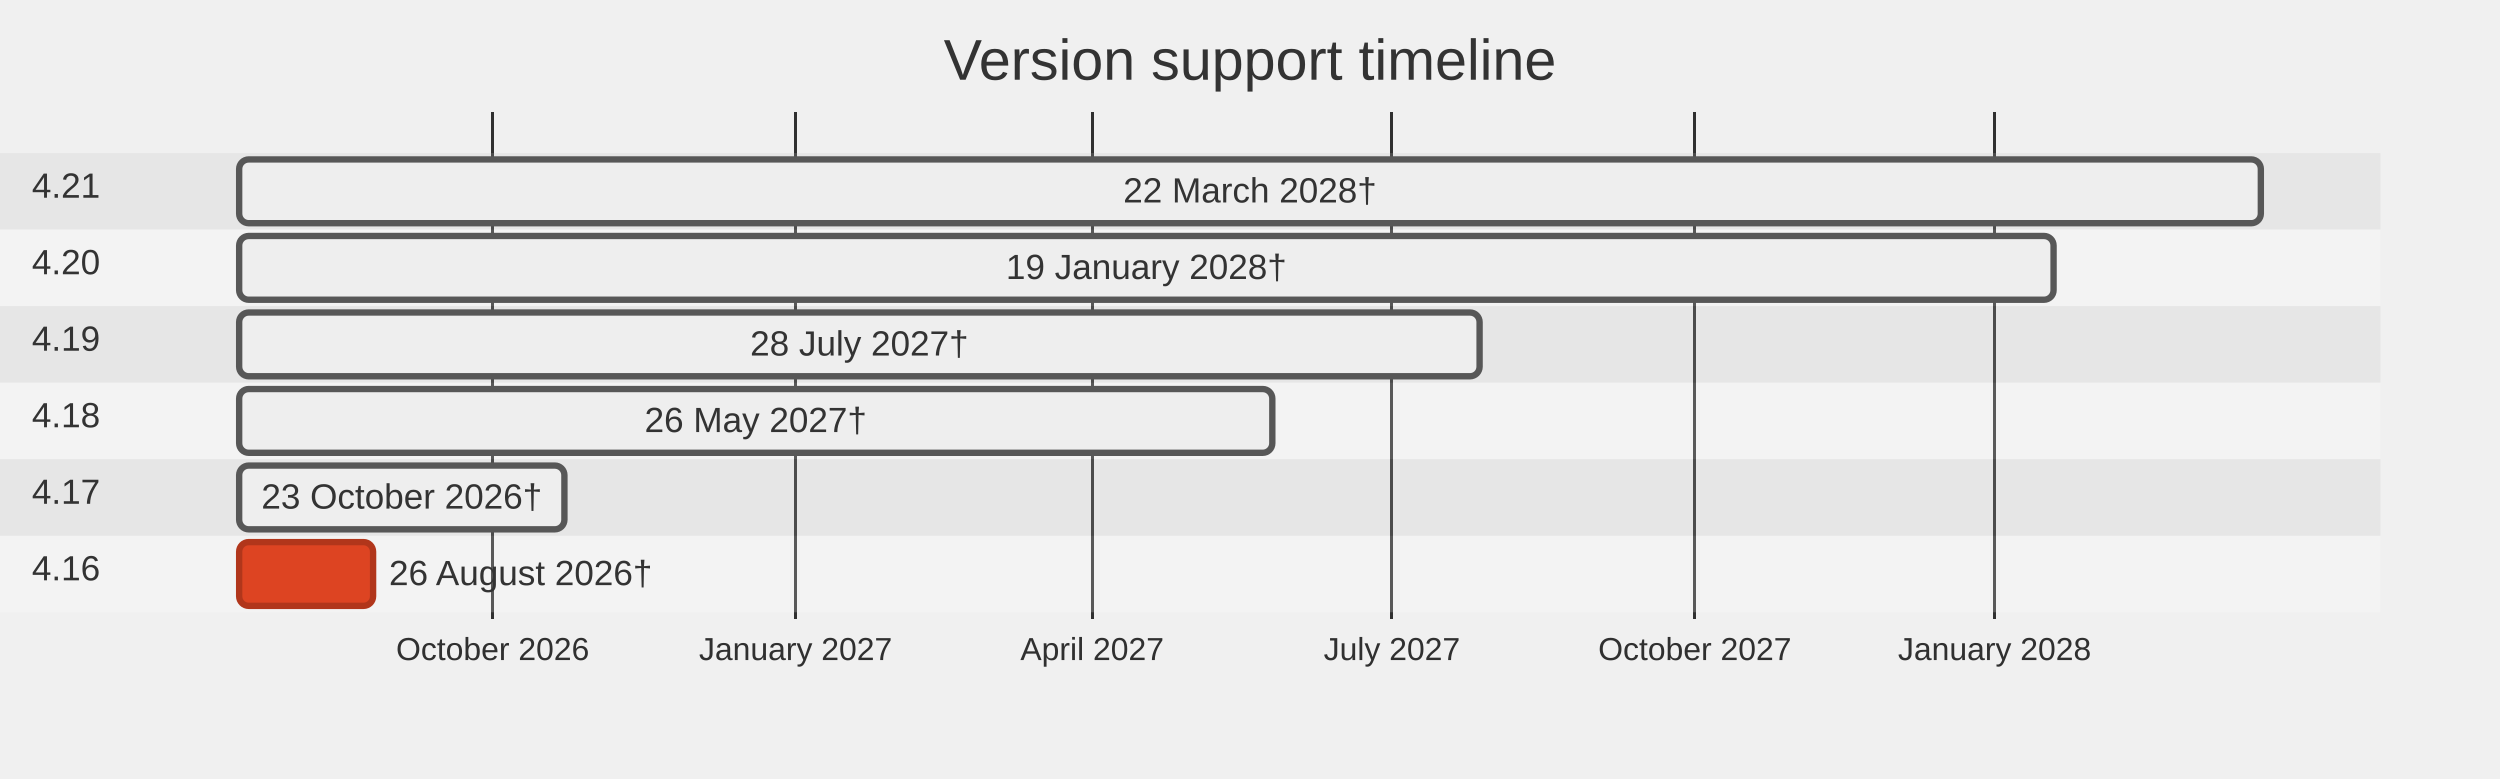
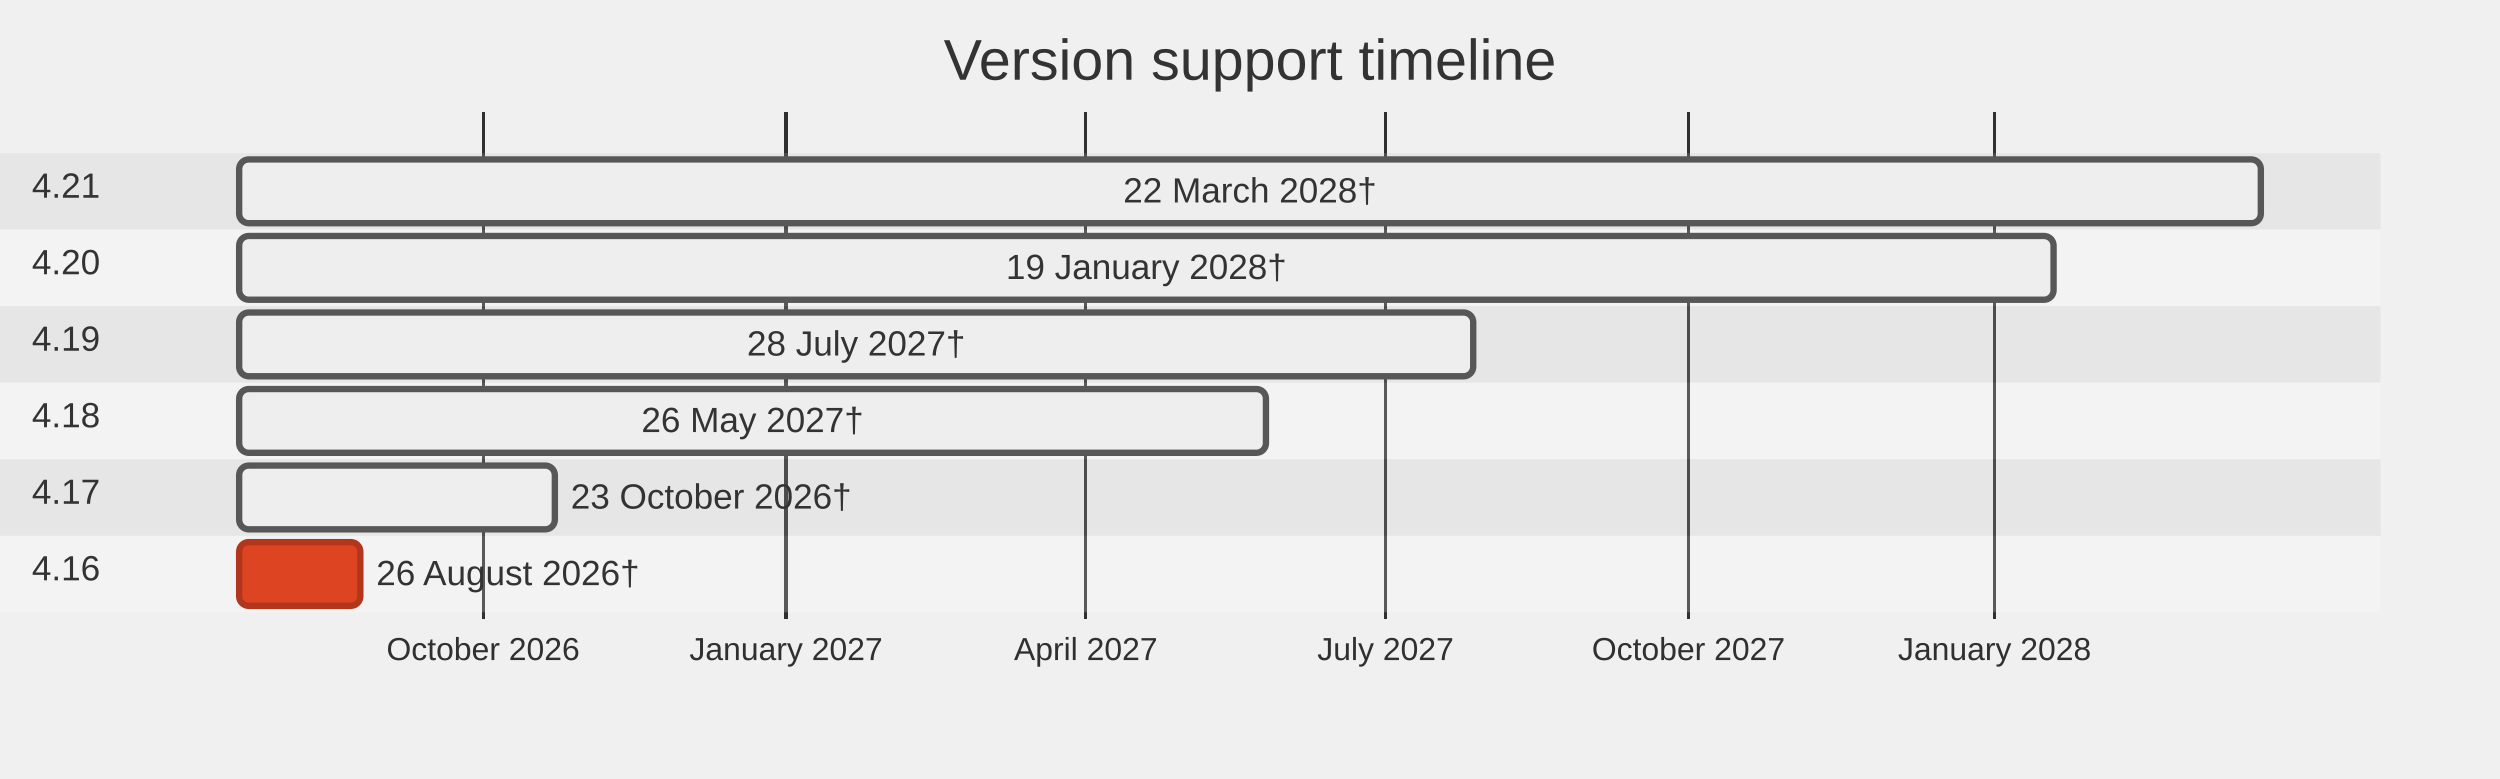
<svg xmlns="http://www.w3.org/2000/svg" id="my-svg" width="100%" viewBox="0 0 784 244" style="max-width: 784px; background-color: white;" role="graphics-document document" aria-roledescription="gantt">
  <style>#my-svg{font-family:"trebuchet ms",verdana,arial,sans-serif;font-size:16px;fill:#000000;}@keyframes edge-animation-frame{from{stroke-dashoffset:0;}}@keyframes dash{to{stroke-dashoffset:0;}}#my-svg .edge-animation-slow{stroke-dasharray:9,5!important;stroke-dashoffset:900;animation:dash 50s linear infinite;stroke-linecap:round;}#my-svg .edge-animation-fast{stroke-dasharray:9,5!important;stroke-dashoffset:900;animation:dash 20s linear infinite;stroke-linecap:round;}#my-svg .error-icon{fill:#552222;}#my-svg .error-text{fill:#552222;stroke:#552222;}#my-svg .edge-thickness-normal{stroke-width:1px;}#my-svg .edge-thickness-thick{stroke-width:3.5px;}#my-svg .edge-pattern-solid{stroke-dasharray:0;}#my-svg .edge-thickness-invisible{stroke-width:0;fill:none;}#my-svg .edge-pattern-dashed{stroke-dasharray:3;}#my-svg .edge-pattern-dotted{stroke-dasharray:2;}#my-svg .marker{fill:#666;stroke:#666;}#my-svg .marker.cross{stroke:#666;}#my-svg svg{font-family:"trebuchet ms",verdana,arial,sans-serif;font-size:16px;}#my-svg p{margin:0;}#my-svg .mermaid-main-font{font-family:"trebuchet ms",verdana,arial,sans-serif;}#my-svg .exclude-range{fill:#eeeeee;}#my-svg .section{stroke:none;opacity:0.2;}#my-svg .section0{fill:hsl(0, 0%, 73.922%);}#my-svg .section2{fill:hsl(0, 0%, 73.922%);}#my-svg .section1,#my-svg .section3{fill:white;opacity:0.2;}#my-svg .sectionTitle0{fill:#333;}#my-svg .sectionTitle1{fill:#333;}#my-svg .sectionTitle2{fill:#333;}#my-svg .sectionTitle3{fill:#333;}#my-svg .sectionTitle{text-anchor:start;font-family:"trebuchet ms",verdana,arial,sans-serif;}#my-svg .grid .tick{stroke:hsl(0, 0%, 90%);opacity:0.8;shape-rendering:crispEdges;}#my-svg .grid .tick text{font-family:"trebuchet ms",verdana,arial,sans-serif;fill:#000000;}#my-svg .grid path{stroke-width:0;}#my-svg .today{fill:none;stroke:#d42;stroke-width:2px;}#my-svg .task{stroke-width:2;}#my-svg .taskText{text-anchor:middle;font-family:"trebuchet ms",verdana,arial,sans-serif;}#my-svg .taskTextOutsideRight{fill:#333;text-anchor:start;font-family:"trebuchet ms",verdana,arial,sans-serif;}#my-svg .taskTextOutsideLeft{fill:#333;text-anchor:end;}#my-svg .task.clickable{cursor:pointer;}#my-svg .taskText.clickable{cursor:pointer;fill:#003163!important;font-weight:bold;}#my-svg .taskTextOutsideLeft.clickable{cursor:pointer;fill:#003163!important;font-weight:bold;}#my-svg .taskTextOutsideRight.clickable{cursor:pointer;fill:#003163!important;font-weight:bold;}#my-svg .taskText0,#my-svg .taskText1,#my-svg .taskText2,#my-svg .taskText3{fill:white;}#my-svg .task0,#my-svg .task1,#my-svg .task2,#my-svg .task3{fill:#707070;stroke:hsl(0, 0%, 33.922%);}#my-svg .taskTextOutside0,#my-svg .taskTextOutside2{fill:#333;}#my-svg .taskTextOutside1,#my-svg .taskTextOutside3{fill:#333;}#my-svg .active0,#my-svg .active1,#my-svg .active2,#my-svg .active3{fill:#eee;stroke:hsl(0, 0%, 33.922%);}#my-svg .activeText0,#my-svg .activeText1,#my-svg .activeText2,#my-svg .activeText3{fill:#333!important;}#my-svg .done0,#my-svg .done1,#my-svg .done2,#my-svg .done3{stroke:#666;fill:#bbb;stroke-width:2;}#my-svg .doneText0,#my-svg .doneText1,#my-svg .doneText2,#my-svg .doneText3{fill:#333!important;}#my-svg .doneText0.taskTextOutsideLeft,#my-svg .doneText0.taskTextOutsideRight,#my-svg .doneText1.taskTextOutsideLeft,#my-svg .doneText1.taskTextOutsideRight,#my-svg .doneText2.taskTextOutsideLeft,#my-svg .doneText2.taskTextOutsideRight,#my-svg .doneText3.taskTextOutsideLeft,#my-svg .doneText3.taskTextOutsideRight{fill:#333!important;}#my-svg .crit0,#my-svg .crit1,#my-svg .crit2,#my-svg .crit3{stroke:hsl(10.909, 73.333%, 40%);fill:#d42;stroke-width:2;}#my-svg .activeCrit0,#my-svg .activeCrit1,#my-svg .activeCrit2,#my-svg .activeCrit3{stroke:hsl(10.909, 73.333%, 40%);fill:#eee;stroke-width:2;}#my-svg .doneCrit0,#my-svg .doneCrit1,#my-svg .doneCrit2,#my-svg .doneCrit3{stroke:hsl(10.909, 73.333%, 40%);fill:#bbb;stroke-width:2;cursor:pointer;shape-rendering:crispEdges;}#my-svg .milestone{transform:rotate(45deg) scale(0.8,0.8);}#my-svg .milestoneText{font-style:italic;}#my-svg .doneCritText0,#my-svg .doneCritText1,#my-svg .doneCritText2,#my-svg .doneCritText3{fill:#333!important;}#my-svg .doneCritText0.taskTextOutsideLeft,#my-svg .doneCritText0.taskTextOutsideRight,#my-svg .doneCritText1.taskTextOutsideLeft,#my-svg .doneCritText1.taskTextOutsideRight,#my-svg .doneCritText2.taskTextOutsideLeft,#my-svg .doneCritText2.taskTextOutsideRight,#my-svg .doneCritText3.taskTextOutsideLeft,#my-svg .doneCritText3.taskTextOutsideRight{fill:#333!important;}#my-svg .vert{stroke:#d42;}#my-svg .vertText{font-size:15px;text-anchor:middle;fill:#d42!important;}#my-svg .activeCritText0,#my-svg .activeCritText1,#my-svg .activeCritText2,#my-svg .activeCritText3{fill:#333!important;}#my-svg .titleText{text-anchor:middle;font-size:18px;fill:#333;font-family:"trebuchet ms",verdana,arial,sans-serif;}#my-svg .node .neo-node{stroke:#999;}#my-svg [data-look="neo"].node rect,#my-svg [data-look="neo"].cluster rect,#my-svg [data-look="neo"].node polygon{stroke:url(#my-svg-gradient);filter:drop-shadow( 1px 2px 2px rgba(185,185,185,1));}#my-svg [data-look="neo"].swimlane.cluster rect{filter:none;}#my-svg [data-look="neo"].node path{stroke:url(#my-svg-gradient);stroke-width:1px;}#my-svg [data-look="neo"].node .outer-path{filter:drop-shadow( 1px 2px 2px rgba(185,185,185,1));}#my-svg [data-look="neo"].node .neo-line path{stroke:#999;filter:none;}#my-svg [data-look="neo"].node circle{stroke:url(#my-svg-gradient);filter:drop-shadow( 1px 2px 2px rgba(185,185,185,1));}#my-svg [data-look="neo"].node circle .state-start{fill:#000000;}#my-svg [data-look="neo"].icon-shape .icon{fill:url(#my-svg-gradient);filter:drop-shadow( 1px 2px 2px rgba(185,185,185,1));}#my-svg [data-look="neo"].icon-shape .icon-neo path{stroke:url(#my-svg-gradient);filter:drop-shadow( 1px 2px 2px rgba(185,185,185,1));}#my-svg :root{--mermaid-font-family:"trebuchet ms",verdana,arial,sans-serif;}</style>
  <g />
  <g class="grid" transform="translate(75, 194)" fill="none" font-size="10" font-family="sans-serif" text-anchor="middle">
    <path class="domain" stroke="currentColor" d="M0.5,-159V0.5H634.5V-159" />
-     <g class="tick" opacity="1" transform="translate(79.5,0)">
+     <g class="tick" opacity="1" transform="translate(76.5,0)">
      <line stroke="currentColor" y2="-159" />
      <text fill="#000" y="3" dy="1em" stroke="none" font-size="10" style="text-anchor: middle;"> October 2026</text>
    </g>
-     <g class="tick" opacity="1" transform="translate(174.5,0)">
+     <g class="tick" opacity="1" transform="translate(171.5,0)">
      <line stroke="currentColor" y2="-159" />
      <text fill="#000" y="3" dy="1em" stroke="none" font-size="10" style="text-anchor: middle;"> January 2027</text>
    </g>
-     <g class="tick" opacity="1" transform="translate(267.5,0)">
+     <g class="tick" opacity="1" transform="translate(265.5,0)">
      <line stroke="currentColor" y2="-159" />
      <text fill="#000" y="3" dy="1em" stroke="none" font-size="10" style="text-anchor: middle;"> April 2027</text>
    </g>
-     <g class="tick" opacity="1" transform="translate(361.5,0)">
+     <g class="tick" opacity="1" transform="translate(359.5,0)">
      <line stroke="currentColor" y2="-159" />
      <text fill="#000" y="3" dy="1em" stroke="none" font-size="10" style="text-anchor: middle;"> July 2027</text>
    </g>
-     <g class="tick" opacity="1" transform="translate(456.5,0)">
+     <g class="tick" opacity="1" transform="translate(454.5,0)">
      <line stroke="currentColor" y2="-159" />
      <text fill="#000" y="3" dy="1em" stroke="none" font-size="10" style="text-anchor: middle;"> October 2027</text>
    </g>
    <g class="tick" opacity="1" transform="translate(550.5,0)">
      <line stroke="currentColor" y2="-159" />
      <text fill="#000" y="3" dy="1em" stroke="none" font-size="10" style="text-anchor: middle;"> January 2028</text>
    </g>
  </g>
  <g>
    <rect x="0" y="48" width="746.5" height="24" class="section section0" />
    <rect x="0" y="72" width="746.5" height="24" class="section section1" />
    <rect x="0" y="96" width="746.5" height="24" class="section section2" />
    <rect x="0" y="120" width="746.5" height="24" class="section section3" />
    <rect x="0" y="144" width="746.5" height="24" class="section section0" />
    <rect x="0" y="168" width="746.5" height="24" class="section section1" />
  </g>
  <g>
    <rect id="my-svg-task1" rx="3" ry="3" x="75" y="50" width="634" height="20" transform-origin="392px 60px" class="task active0" />
    <rect id="my-svg-task2" rx="3" ry="3" x="75" y="74" width="569" height="20" transform-origin="359.5px 84px" class="task active1" />
-     <rect id="my-svg-task3" rx="3" ry="3" x="75" y="98" width="389" height="20" transform-origin="269.5px 108px" class="task active2" />
-     <rect id="my-svg-task4" rx="3" ry="3" x="75" y="122" width="324" height="20" transform-origin="237px 132px" class="task active3" />
-     <rect id="my-svg-task5" rx="3" ry="3" x="75" y="146" width="102" height="20" transform-origin="126px 156px" class="task active0" />
-     <rect id="my-svg-task6" rx="3" ry="3" x="75" y="170" width="42" height="20" transform-origin="96px 180px" class="task crit1" />
+     <rect id="my-svg-task3" rx="3" ry="3" x="75" y="98" width="387" height="20" transform-origin="268.5px 108px" class="task active2" />
+     <rect id="my-svg-task4" rx="3" ry="3" x="75" y="122" width="322" height="20" transform-origin="236px 132px" class="task active3" />
+     <rect id="my-svg-task5" rx="3" ry="3" x="75" y="146" width="99" height="20" transform-origin="124.5px 156px" class="task active0" />
+     <rect id="my-svg-task6" rx="3" ry="3" x="75" y="170" width="38" height="20" transform-origin="94px 180px" class="task crit1" />
    <text id="my-svg-task1-text" font-size="11" x="392" y="63.5" class="taskText taskText0 activeText0 width-88.51611328125">22 March 2028†      </text>
    <text id="my-svg-task2-text" font-size="11" x="359.5" y="87.5" class="taskText taskText1 activeText1 width-96.685546875">19 January 2028†    </text>
-     <text id="my-svg-task3-text" font-size="11" x="269.5" y="111.5" class="taskText taskText2 activeText2 width-74.76611328125">28 July 2027†       </text>
-     <text id="my-svg-task4-text" font-size="11" x="237" y="135.5" class="taskText taskText3 activeText3 width-77.7255859375">26 May 2027†        </text>
-     <text id="my-svg-task5-text" font-size="11" x="126" y="159.5" class="taskText taskText0 activeText0 width-99.005859375">23 October 2026†    </text>
-     <text id="my-svg-task6-text" font-size="11" x="122" y="183.5" class="taskTextOutsideRight taskTextOutside1  critText1 width-93.47900390625">26 August 2026†     </text>
+     <text id="my-svg-task3-text" font-size="11" x="268.5" y="111.5" class="taskText taskText2 activeText2 width-74.76611328125">28 July 2027†       </text>
+     <text id="my-svg-task4-text" font-size="11" x="236" y="135.5" class="taskText taskText3 activeText3 width-77.7255859375">26 May 2027†        </text>
+     <text id="my-svg-task5-text" font-size="11" x="179" y="159.5" class="taskTextOutsideRight taskTextOutside0 activeText0 width-99.005859375">23 October 2026†    </text>
+     <text id="my-svg-task6-text" font-size="11" x="118" y="183.5" class="taskTextOutsideRight taskTextOutside1  critText1 width-93.47900390625">26 August 2026†     </text>
  </g>
  <g>
    <text dy="0em" x="10" y="62" font-size="11" class="sectionTitle sectionTitle0">
      <tspan alignment-baseline="central" x="10">4.21</tspan>
    </text>
    <text dy="0em" x="10" y="86" font-size="11" class="sectionTitle sectionTitle1">
      <tspan alignment-baseline="central" x="10">4.20</tspan>
    </text>
    <text dy="0em" x="10" y="110" font-size="11" class="sectionTitle sectionTitle2">
      <tspan alignment-baseline="central" x="10">4.19</tspan>
    </text>
    <text dy="0em" x="10" y="134" font-size="11" class="sectionTitle sectionTitle3">
      <tspan alignment-baseline="central" x="10">4.18</tspan>
    </text>
    <text dy="0em" x="10" y="158" font-size="11" class="sectionTitle sectionTitle0">
      <tspan alignment-baseline="central" x="10">4.17</tspan>
    </text>
    <text dy="0em" x="10" y="182" font-size="11" class="sectionTitle sectionTitle1">
      <tspan alignment-baseline="central" x="10">4.16</tspan>
    </text>
  </g>
  <text x="392" y="25" class="titleText">Version support timeline</text>
</svg>
